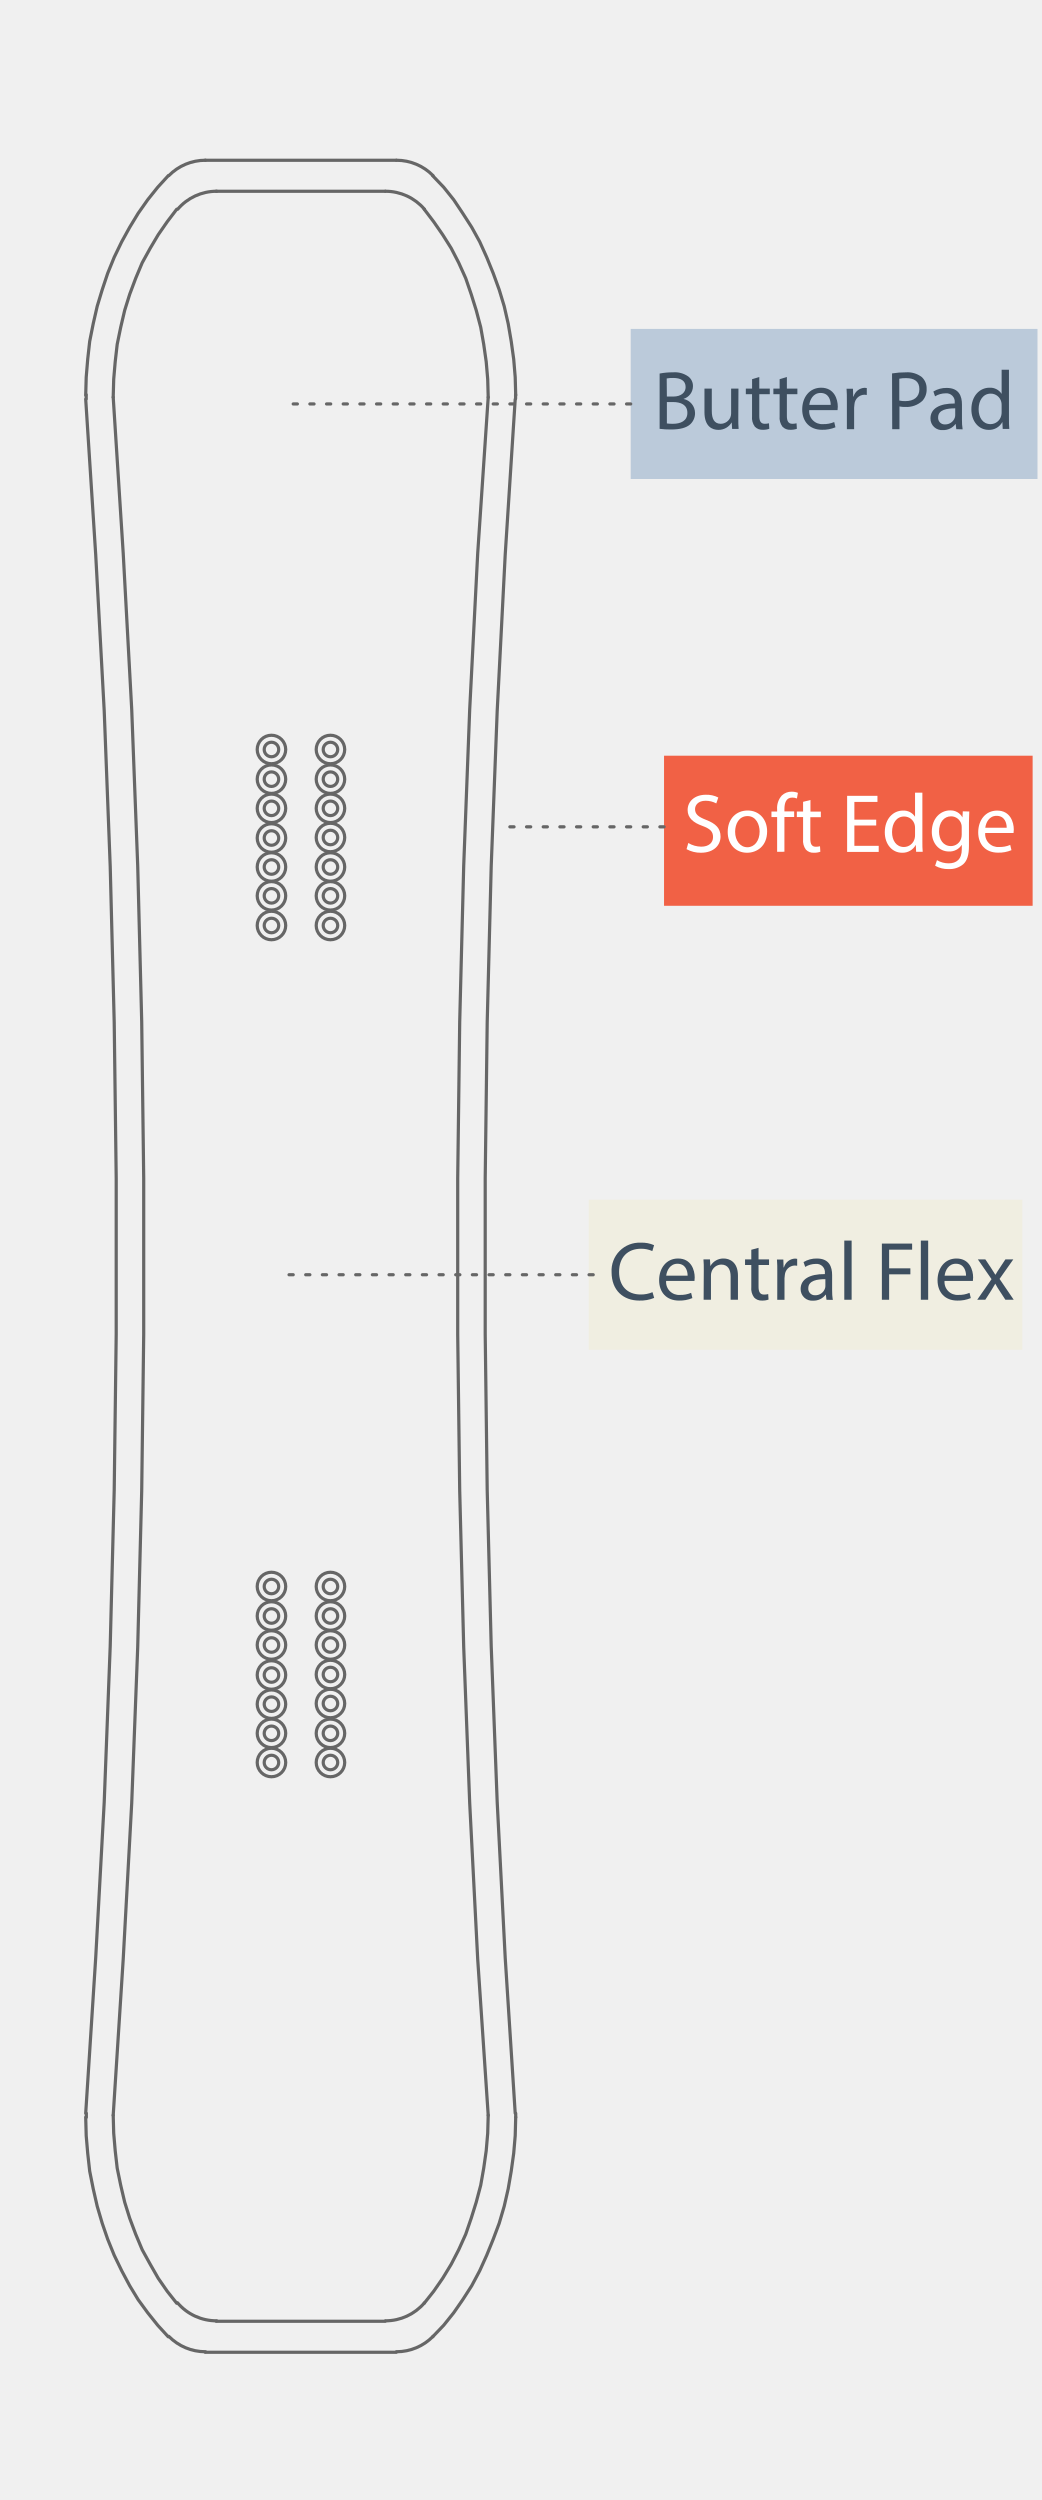
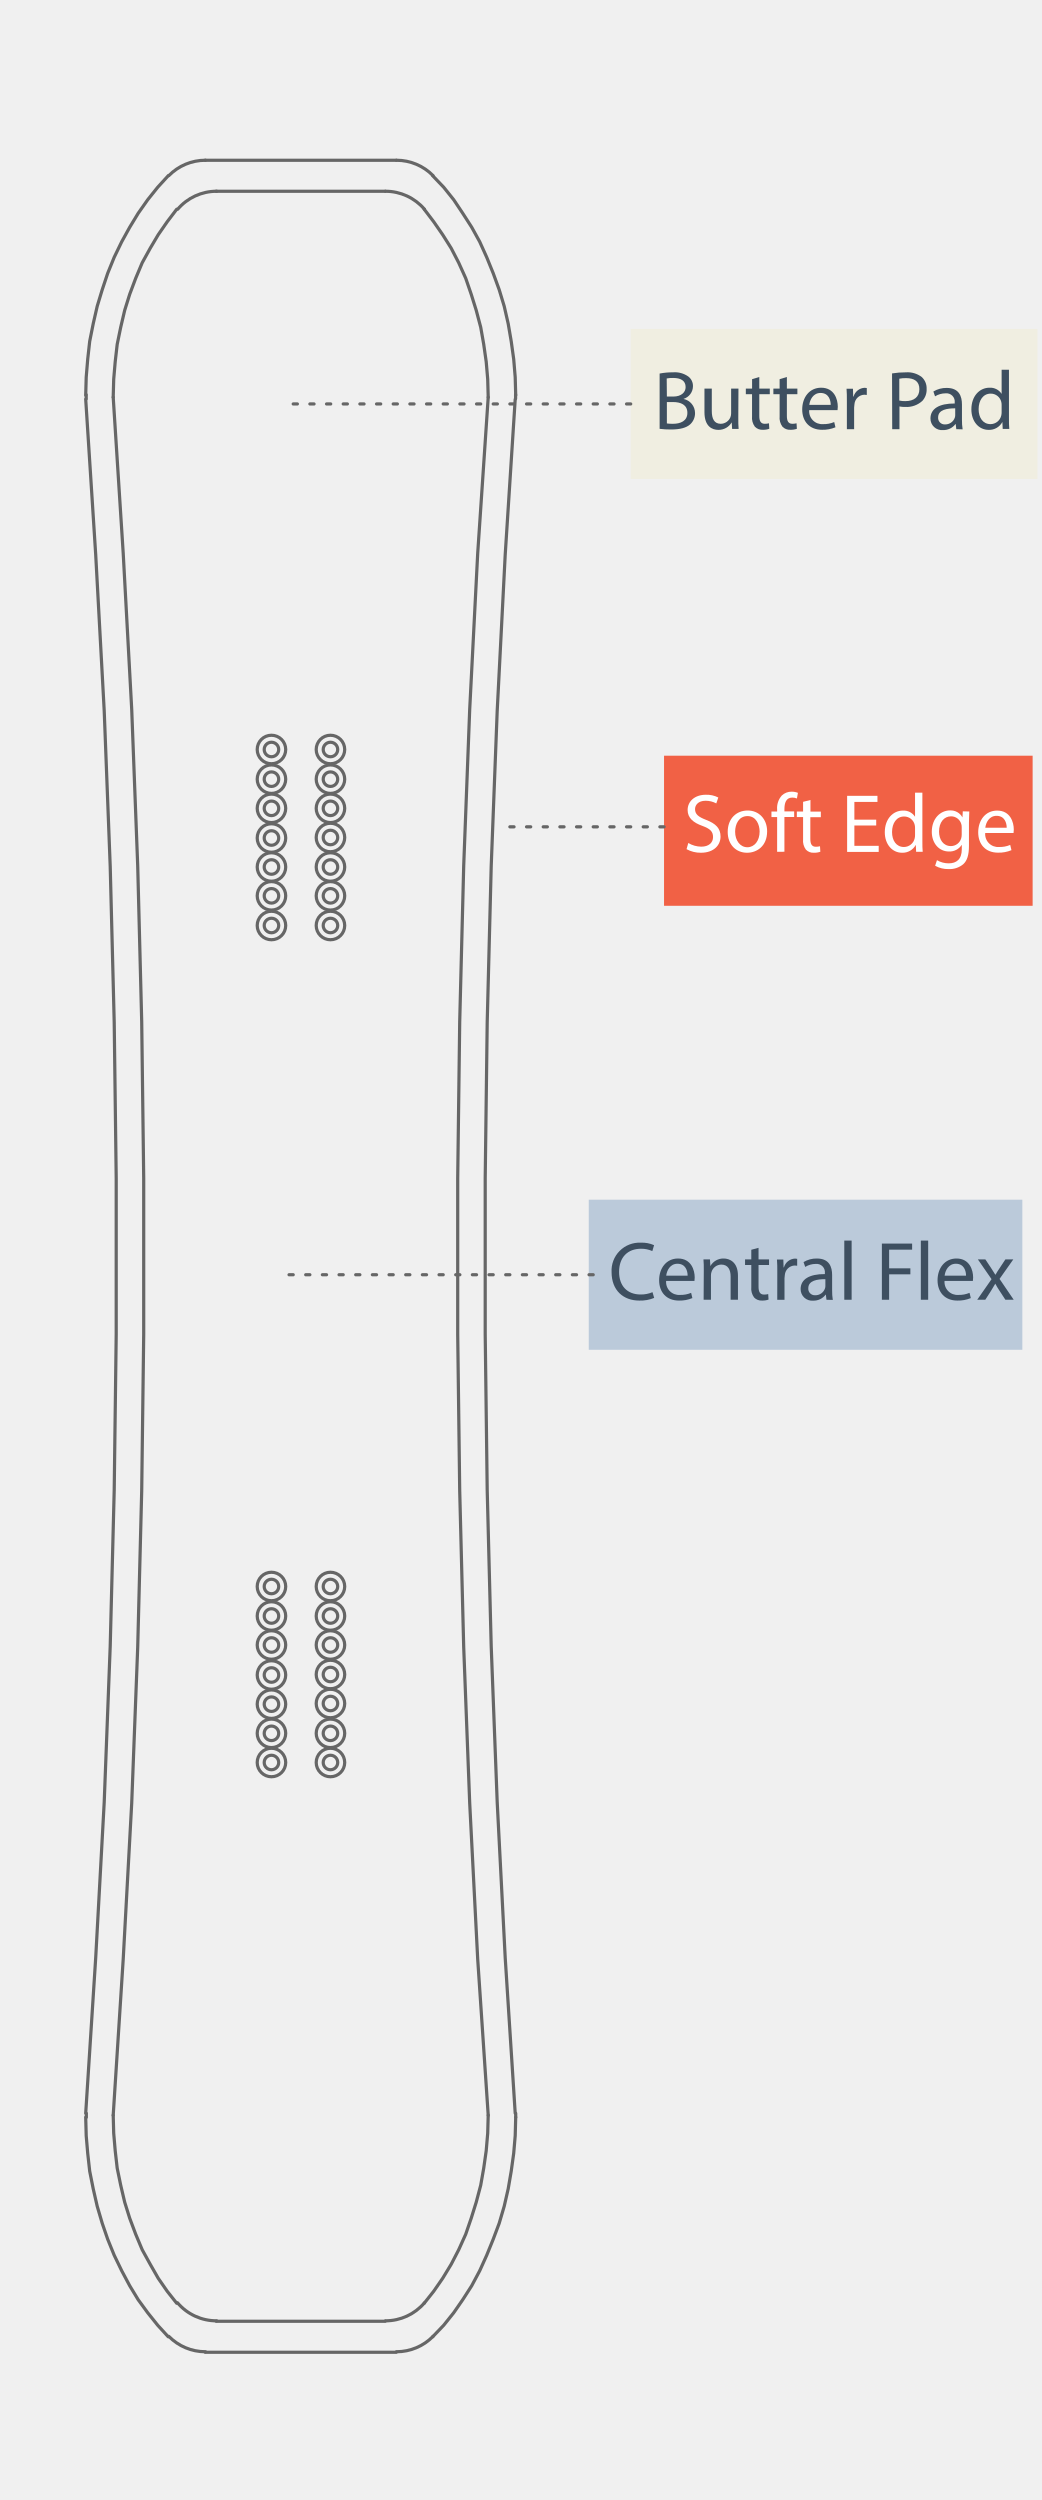
<svg xmlns="http://www.w3.org/2000/svg" id="Layer_1" data-name="Layer 1" viewBox="0 0 250 600">
  <defs>
-     <style>.cls-1{fill:#bbcada;}.cls-2{fill:#f16145;}.cls-3{fill:#f0eee1;}.cls-4{fill:#fff;}.cls-5,.cls-7{fill:none;stroke:#666;stroke-linecap:round;stroke-linejoin:round;stroke-width:0.77px;}.cls-5{stroke-dasharray:1 3 1 3 1 3;}.cls-6{fill:#3e4f60;}</style>
+     <style>.cls-1{fill:#f0eee1;}.cls-2{fill:#f16145;}.cls-3{fill:#bbcada;}.cls-4{fill:#fff;}.cls-5,.cls-7{fill:none;stroke:#666;stroke-linecap:round;stroke-linejoin:round;stroke-width:0.77px;}.cls-5{stroke-dasharray:1 3 1 3 1 3;}.cls-6{fill:#3e4f60;}</style>
  </defs>
  <rect class="cls-1" x="151.37" y="78.94" width="97.63" height="36.02" />
  <rect class="cls-2" x="159.37" y="181.37" width="88.46" height="36.02" />
  <rect class="cls-3" x="141.3" y="287.93" width="104.06" height="36.02" />
  <path class="cls-4" d="M165.19,202.32a6.17,6.17,0,0,0,3.12.88c1.78,0,2.82-.94,2.82-2.3s-.72-2-2.54-2.68c-2.2-.78-3.56-1.92-3.56-3.82,0-2.1,1.74-3.66,4.36-3.66a6.12,6.12,0,0,1,3,.66l-.48,1.42a5.37,5.37,0,0,0-2.56-.64c-1.84,0-2.54,1.1-2.54,2,0,1.26.82,1.88,2.68,2.6,2.28.88,3.44,2,3.44,4s-1.54,3.88-4.72,3.88a7,7,0,0,1-3.44-.86Z" />
  <path class="cls-4" d="M184.11,199.52c0,3.58-2.48,5.14-4.82,5.14-2.62,0-4.64-1.92-4.64-5,0-3.24,2.12-5.14,4.8-5.14S184.11,196.56,184.11,199.52Zm-7.68.1c0,2.12,1.22,3.72,2.94,3.72s2.94-1.58,2.94-3.76c0-1.64-.82-3.72-2.9-3.72S176.43,197.78,176.43,199.62Z" />
  <path class="cls-4" d="M186.51,204.44V196.1h-1.36v-1.34h1.36v-.46a4.56,4.56,0,0,1,1.12-3.38A3.37,3.37,0,0,1,190,190a4.08,4.08,0,0,1,1.5.28l-.24,1.36a2.63,2.63,0,0,0-1.12-.22c-1.5,0-1.88,1.32-1.88,2.8v.52h2.34v1.34h-2.34v8.34Z" />
  <path class="cls-4" d="M194.51,192v2.78H197v1.34h-2.52v5.22c0,1.2.34,1.88,1.32,1.88a3.92,3.92,0,0,0,1-.12l.08,1.32a4.31,4.31,0,0,1-1.56.24,2.44,2.44,0,0,1-1.9-.74,3.59,3.59,0,0,1-.68-2.52V196.1h-1.5v-1.34h1.5v-2.32Z" />
  <path class="cls-4" d="M210.29,198.12h-5.24V203h5.84v1.46h-7.58V191h7.28v1.46h-5.54v4.26h5.24Z" />
  <path class="cls-4" d="M221.37,190.24v11.7c0,.86,0,1.84.08,2.5h-1.58l-.08-1.68h0a3.58,3.58,0,0,1-3.3,1.9c-2.34,0-4.14-2-4.14-4.92,0-3.22,2-5.2,4.34-5.2a3.24,3.24,0,0,1,2.92,1.48h0v-5.78Zm-1.76,8.46a3.11,3.11,0,0,0-.08-.74,2.59,2.59,0,0,0-2.54-2c-1.82,0-2.9,1.6-2.9,3.74,0,2,1,3.58,2.86,3.58a2.65,2.65,0,0,0,2.58-2.1,3.06,3.06,0,0,0,.08-.76Z" />
  <path class="cls-4" d="M232.63,194.76c0,.7-.08,1.48-.08,2.66V203c0,2.22-.44,3.58-1.38,4.42a5.13,5.13,0,0,1-3.52,1.16,6.25,6.25,0,0,1-3.22-.8l.44-1.34a5.46,5.46,0,0,0,2.84.76c1.8,0,3.12-.94,3.12-3.38v-1.08h0a3.46,3.46,0,0,1-3.08,1.62c-2.4,0-4.12-2-4.12-4.72,0-3.28,2.14-5.14,4.36-5.14a3.22,3.22,0,0,1,3,1.68h0l.08-1.46Zm-1.82,3.82a2.51,2.51,0,0,0-.1-.8,2.54,2.54,0,0,0-2.46-1.86c-1.68,0-2.88,1.42-2.88,3.66,0,1.9,1,3.48,2.86,3.48a2.57,2.57,0,0,0,2.44-1.8,3.06,3.06,0,0,0,.14-.94Z" />
  <path class="cls-4" d="M236.45,199.92a3.1,3.1,0,0,0,3.32,3.36,6.36,6.36,0,0,0,2.68-.5l.3,1.26a7.84,7.84,0,0,1-3.22.6c-3,0-4.76-2-4.76-4.88s1.72-5.22,4.54-5.22c3.16,0,4,2.78,4,4.56a6.64,6.64,0,0,1-.06.82Zm5.16-1.26c0-1.12-.46-2.86-2.44-2.86-1.78,0-2.56,1.64-2.7,2.86Z" />
  <line class="cls-5" x1="159.37" y1="198.44" x2="120.99" y2="198.44" />
  <line class="cls-5" x1="142.37" y1="305.94" x2="68.99" y2="305.94" />
  <path class="cls-6" d="M157,311.5a8.64,8.64,0,0,1-3.56.64c-3.8,0-6.66-2.4-6.66-6.82a6.71,6.71,0,0,1,7-7.08,7.23,7.23,0,0,1,3.2.6l-.42,1.42a6.34,6.34,0,0,0-2.72-.56c-3.16,0-5.26,2-5.26,5.56,0,3.3,1.9,5.42,5.18,5.42a7,7,0,0,0,2.84-.56Z" />
  <path class="cls-6" d="M159.87,307.42a3.1,3.1,0,0,0,3.32,3.36,6.36,6.36,0,0,0,2.68-.5l.3,1.26a7.84,7.84,0,0,1-3.22.6c-3,0-4.76-2-4.76-4.88s1.72-5.22,4.54-5.22c3.16,0,4,2.78,4,4.56a6.64,6.64,0,0,1-.06.82Zm5.16-1.26c0-1.12-.46-2.86-2.44-2.86-1.78,0-2.56,1.64-2.7,2.86Z" />
  <path class="cls-6" d="M168.91,304.88c0-1,0-1.82-.08-2.62h1.56l.1,1.6h0a3.56,3.56,0,0,1,3.2-1.82c1.34,0,3.42.8,3.42,4.12v5.78h-1.76v-5.58c0-1.56-.58-2.86-2.24-2.86a2.5,2.5,0,0,0-2.36,1.8,2.53,2.53,0,0,0-.12.82v5.82h-1.76Z" />
  <path class="cls-6" d="M182.05,299.48v2.78h2.52v1.34h-2.52v5.22c0,1.2.34,1.88,1.32,1.88a3.92,3.92,0,0,0,1-.12l.08,1.32a4.31,4.31,0,0,1-1.56.24,2.44,2.44,0,0,1-1.9-.74,3.59,3.59,0,0,1-.68-2.52V303.6h-1.5v-1.34h1.5v-2.32Z" />
  <path class="cls-6" d="M186.55,305.28c0-1.14,0-2.12-.08-3H188l.06,1.9h.08a2.9,2.9,0,0,1,2.68-2.12,1.9,1.9,0,0,1,.5.06v1.66a2.64,2.64,0,0,0-.6-.06,2.47,2.47,0,0,0-2.36,2.26,5,5,0,0,0-.08.82v5.16h-1.74Z" />
  <path class="cls-6" d="M198.35,311.94l-.14-1.22h-.06a3.61,3.61,0,0,1-3,1.44,2.76,2.76,0,0,1-3-2.78c0-2.34,2.08-3.62,5.82-3.6v-.2a2,2,0,0,0-2.2-2.24,4.82,4.82,0,0,0-2.52.72l-.4-1.16a6,6,0,0,1,3.18-.86c3,0,3.68,2,3.68,4v3.62a13.63,13.63,0,0,0,.16,2.32Zm-.26-4.94c-1.92,0-4.1.3-4.1,2.18a1.56,1.56,0,0,0,1.66,1.68,2.41,2.41,0,0,0,2.34-1.62,1.84,1.84,0,0,0,.1-.56Z" />
  <path class="cls-6" d="M202.63,297.74h1.76v14.2h-1.76Z" />
  <path class="cls-6" d="M211.65,298.46h7.26v1.46h-5.52v4.48h5.1v1.44h-5.1v6.1h-1.74Z" />
  <path class="cls-6" d="M221,297.74h1.76v14.2H221Z" />
  <path class="cls-6" d="M226.69,307.42a3.1,3.1,0,0,0,3.32,3.36,6.36,6.36,0,0,0,2.68-.5l.3,1.26a7.84,7.84,0,0,1-3.22.6c-3,0-4.76-2-4.76-4.88s1.72-5.22,4.54-5.22c3.16,0,4,2.78,4,4.56a6.64,6.64,0,0,1-.06.82Zm5.16-1.26c0-1.12-.46-2.86-2.44-2.86-1.78,0-2.56,1.64-2.7,2.86Z" />
  <path class="cls-6" d="M236.49,302.26l1.38,2.08c.36.54.66,1,1,1.58h.06c.32-.58.64-1.08,1-1.6l1.36-2.06h1.9l-3.3,4.68,3.4,5h-2l-1.42-2.18c-.38-.56-.7-1.1-1-1.68h0c-.32.58-.66,1.1-1,1.68l-1.4,2.18h-1.94l3.44-4.94-3.28-4.74Z" />
  <line class="cls-5" x1="151.37" y1="96.95" x2="68.99" y2="96.95" />
  <path class="cls-6" d="M158.31,89.65a16,16,0,0,1,3.18-.29,5.57,5.57,0,0,1,3.7,1,2.83,2.83,0,0,1,1.12,2.38,3.2,3.2,0,0,1-2.28,3v0a3.47,3.47,0,0,1,2.78,3.38,3.63,3.63,0,0,1-1.14,2.7c-.94.86-2.46,1.26-4.66,1.26a20.34,20.34,0,0,1-2.7-.16Zm1.74,5.52h1.58c1.84,0,2.92-1,2.92-2.26,0-1.58-1.2-2.2-3-2.2a7.46,7.46,0,0,0-1.54.12Zm0,6.46a9.3,9.3,0,0,0,1.46.08c1.8,0,3.46-.66,3.46-2.62s-1.58-2.6-3.48-2.6h-1.44Z" />
  <path class="cls-6" d="M177.19,100.31c0,1,0,1.88.08,2.64h-1.56l-.1-1.58h0a3.64,3.64,0,0,1-3.2,1.8c-1.52,0-3.34-.84-3.34-4.24V93.27h1.76v5.36c0,1.84.56,3.08,2.16,3.08a2.54,2.54,0,0,0,2.32-1.6,2.57,2.57,0,0,0,.16-.9V93.27h1.76Z" />
  <path class="cls-6" d="M182.23,90.48v2.79h2.52v1.34h-2.52v5.22c0,1.2.34,1.88,1.32,1.88a3.92,3.92,0,0,0,1-.12l.08,1.32a4.31,4.31,0,0,1-1.56.24,2.44,2.44,0,0,1-1.9-.74,3.59,3.59,0,0,1-.68-2.52V94.61H179V93.27h1.5V91Z" />
  <path class="cls-6" d="M188.85,90.48v2.79h2.52v1.34h-2.52v5.22c0,1.2.34,1.88,1.32,1.88a3.92,3.92,0,0,0,1-.12l.08,1.32a4.31,4.31,0,0,1-1.56.24,2.44,2.44,0,0,1-1.9-.74,3.59,3.59,0,0,1-.68-2.52V94.61h-1.5V93.27h1.5V91Z" />
  <path class="cls-6" d="M194.21,98.43a3.1,3.1,0,0,0,3.32,3.36,6.36,6.36,0,0,0,2.68-.5l.3,1.26a7.84,7.84,0,0,1-3.22.6c-3,0-4.76-2-4.76-4.88s1.72-5.22,4.54-5.22c3.16,0,4,2.78,4,4.56a6.64,6.64,0,0,1-.06.82Zm5.16-1.26c0-1.12-.46-2.86-2.44-2.86-1.78,0-2.56,1.64-2.7,2.86Z" />
  <path class="cls-6" d="M203.25,96.29c0-1.14,0-2.12-.08-3h1.54l.06,1.9h.08a2.9,2.9,0,0,1,2.68-2.12,1.9,1.9,0,0,1,.5.06v1.66a2.64,2.64,0,0,0-.6-.06A2.47,2.47,0,0,0,205.07,97a5,5,0,0,0-.08.82V103h-1.74Z" />
  <path class="cls-6" d="M214.09,89.62a20.17,20.17,0,0,1,3.34-.26,5.59,5.59,0,0,1,3.78,1.12,3.65,3.65,0,0,1,1.18,2.83,4,4,0,0,1-1,2.88,5.59,5.59,0,0,1-4.12,1.48,6,6,0,0,1-1.4-.12V103h-1.74Zm1.74,6.51a5.84,5.84,0,0,0,1.44.14c2.1,0,3.38-1,3.38-2.88s-1.26-2.64-3.18-2.64a7.3,7.3,0,0,0-1.64.14Z" />
  <path class="cls-6" d="M229.51,103l-.14-1.22h-.06a3.61,3.61,0,0,1-3,1.44,2.76,2.76,0,0,1-3-2.78c0-2.34,2.08-3.62,5.82-3.6v-.2a2,2,0,0,0-2.2-2.24,4.82,4.82,0,0,0-2.52.72l-.4-1.16a6,6,0,0,1,3.18-.86c3,0,3.68,2,3.68,4v3.62a13.63,13.63,0,0,0,.16,2.32ZM229.25,98c-1.92,0-4.1.3-4.1,2.18a1.56,1.56,0,0,0,1.66,1.68,2.41,2.41,0,0,0,2.34-1.62,1.84,1.84,0,0,0,.1-.56Z" />
  <path class="cls-6" d="M242.15,88.74v11.71c0,.86,0,1.84.08,2.5h-1.58l-.08-1.68h0a3.58,3.58,0,0,1-3.3,1.9c-2.34,0-4.14-2-4.14-4.92,0-3.22,2-5.2,4.34-5.2a3.24,3.24,0,0,1,2.92,1.48h0V88.74Zm-1.76,8.47a3.11,3.11,0,0,0-.08-.74,2.59,2.59,0,0,0-2.54-2c-1.82,0-2.9,1.6-2.9,3.74,0,2,1,3.58,2.86,3.58a2.65,2.65,0,0,0,2.58-2.1,3.06,3.06,0,0,0,.08-.76Z" />
  <polyline class="cls-7" points="117.17 95.34 114.65 132.78 112.73 170.22 111.29 207.78 110.33 245.22 109.85 282.78 109.85 320.22 110.33 357.78 111.29 395.34 112.73 432.78 114.65 470.22 117.17 507.66" />
  <polyline class="cls-7" points="27.17 507.66 29.57 470.22 31.61 432.78 33.05 395.34 34.01 357.78 34.49 320.22 34.49 282.78 34.01 245.22 33.05 207.78 31.61 170.22 29.57 132.78 27.17 95.34" />
  <polyline class="cls-7" points="117.17 507.66 117.05 511.98 116.69 516.18 116.09 520.38 115.37 524.46 114.29 528.54 113.09 532.38 111.77 536.22 110.09 539.94 108.29 543.42 106.25 546.78 104.09 549.9 101.81 552.78" />
  <polyline class="cls-7" points="42.41 552.78 40.13 549.9 37.97 546.78 36.05 543.42 34.13 539.94 32.57 536.22 31.13 532.38 29.93 528.54 28.97 524.46 28.13 520.38 27.65 516.18 27.29 511.98 27.17 507.66" />
  <line class="cls-7" x1="51.89" y1="557.1" x2="92.45" y2="557.1" />
  <path class="cls-7" d="M92.51,557a12.3,12.3,0,0,0,9.35-4.31" />
  <path class="cls-7" d="M42.6,552.67A12.27,12.27,0,0,0,52,557" />
  <polyline class="cls-7" points="117.17 95.34 117.05 91.02 116.69 86.82 116.09 82.62 115.37 78.54 114.29 74.46 113.09 70.62 111.77 66.78 110.09 63.06 108.29 59.58 106.25 56.34 104.09 53.22 101.81 50.22" />
  <polyline class="cls-7" points="42.41 50.22 40.13 53.22 37.97 56.34 36.05 59.58 34.13 63.06 32.57 66.78 31.13 70.62 29.93 74.46 28.97 78.54 28.13 82.62 27.65 86.82 27.29 91.02 27.17 95.34" />
  <line class="cls-7" x1="51.89" y1="45.9" x2="92.45" y2="45.9" />
  <path class="cls-7" d="M101.86,50.21a12.3,12.3,0,0,0-9.35-4.31" />
  <path class="cls-7" d="M52,45.9a12.27,12.27,0,0,0-9.35,4.31" />
  <path class="cls-7" d="M82.73,187a3.42,3.42,0,1,0-3.42,3.42A3.42,3.42,0,0,0,82.73,187" />
  <path class="cls-7" d="M81.05,187a1.74,1.74,0,1,0-1.74,1.74A1.74,1.74,0,0,0,81.05,187" />
  <path class="cls-7" d="M82.73,201a3.42,3.42,0,1,0-3.42,3.42A3.42,3.42,0,0,0,82.73,201" />
  <path class="cls-7" d="M81.05,201a1.74,1.74,0,1,0-1.74,1.74A1.74,1.74,0,0,0,81.05,201" />
  <path class="cls-7" d="M82.73,215a3.42,3.42,0,1,0-3.42,3.42A3.42,3.42,0,0,0,82.73,215" />
  <path class="cls-7" d="M81.05,215a1.74,1.74,0,1,0-1.74,1.74A1.74,1.74,0,0,0,81.05,215" />
  <path class="cls-7" d="M68.57,187a3.42,3.42,0,1,0-3.42,3.42A3.42,3.42,0,0,0,68.57,187" />
  <path class="cls-7" d="M66.89,187a1.74,1.74,0,1,0-1.74,1.74A1.74,1.74,0,0,0,66.89,187" />
  <path class="cls-7" d="M68.57,201.12a3.42,3.42,0,1,0-3.42,3.42,3.42,3.42,0,0,0,3.42-3.42" />
  <path class="cls-7" d="M66.89,201.12a1.74,1.74,0,1,0-1.74,1.74,1.74,1.74,0,0,0,1.74-1.74" />
  <path class="cls-7" d="M68.57,215a3.42,3.42,0,1,0-3.42,3.42A3.42,3.42,0,0,0,68.57,215" />
  <path class="cls-7" d="M66.89,215a1.74,1.74,0,1,0-1.74,1.74A1.74,1.74,0,0,0,66.89,215" />
  <path class="cls-7" d="M82.73,387.84a3.42,3.42,0,1,0-3.42,3.42,3.42,3.42,0,0,0,3.42-3.42" />
  <path class="cls-7" d="M81.05,387.84a1.74,1.74,0,1,0-1.74,1.74,1.74,1.74,0,0,0,1.74-1.74" />
  <path class="cls-7" d="M82.73,401.88a3.42,3.42,0,1,0-3.42,3.42,3.42,3.42,0,0,0,3.42-3.42" />
  <path class="cls-7" d="M81.05,401.88a1.74,1.74,0,1,0-1.74,1.74,1.74,1.74,0,0,0,1.74-1.74" />
  <path class="cls-7" d="M82.73,416a3.42,3.42,0,1,0-3.42,3.42A3.42,3.42,0,0,0,82.73,416" />
  <path class="cls-7" d="M81.05,416a1.74,1.74,0,1,0-1.74,1.74A1.74,1.74,0,0,0,81.05,416" />
  <path class="cls-7" d="M68.57,387.84a3.42,3.42,0,1,0-3.42,3.42,3.42,3.42,0,0,0,3.42-3.42" />
  <path class="cls-7" d="M66.89,387.84a1.74,1.74,0,1,0-1.74,1.74,1.74,1.74,0,0,0,1.74-1.74" />
  <path class="cls-7" d="M68.57,402a3.42,3.42,0,1,0-3.42,3.42A3.42,3.42,0,0,0,68.57,402" />
  <path class="cls-7" d="M66.89,402a1.74,1.74,0,1,0-1.74,1.74A1.74,1.74,0,0,0,66.89,402" />
  <path class="cls-7" d="M68.57,416a3.42,3.42,0,1,0-3.42,3.42A3.42,3.42,0,0,0,68.57,416" />
  <path class="cls-7" d="M66.89,416a1.74,1.74,0,1,0-1.74,1.74A1.74,1.74,0,0,0,66.89,416" />
  <path class="cls-7" d="M81.05,179.88a1.74,1.74,0,1,0-1.74,1.74,1.74,1.74,0,0,0,1.74-1.74" />
  <path class="cls-7" d="M82.73,179.88a3.42,3.42,0,1,0-3.42,3.42,3.42,3.42,0,0,0,3.42-3.42" />
  <path class="cls-7" d="M81.05,194a1.74,1.74,0,1,0-1.74,1.74A1.74,1.74,0,0,0,81.05,194" />
  <path class="cls-7" d="M82.73,194a3.42,3.42,0,1,0-3.42,3.42A3.42,3.42,0,0,0,82.73,194" />
  <path class="cls-7" d="M81.05,208.08a1.74,1.74,0,1,0-1.74,1.74,1.74,1.74,0,0,0,1.74-1.74" />
  <path class="cls-7" d="M82.73,208.08a3.42,3.42,0,1,0-3.42,3.42,3.42,3.42,0,0,0,3.42-3.42" />
  <path class="cls-7" d="M66.89,179.88a1.74,1.74,0,1,0-1.74,1.74,1.74,1.74,0,0,0,1.74-1.74" />
  <path class="cls-7" d="M68.57,179.88a3.42,3.42,0,1,0-3.42,3.42,3.42,3.42,0,0,0,3.42-3.42" />
  <path class="cls-7" d="M66.89,194a1.74,1.74,0,1,0-1.74,1.74A1.74,1.74,0,0,0,66.89,194" />
  <path class="cls-7" d="M68.57,194a3.42,3.42,0,1,0-3.42,3.42A3.42,3.42,0,0,0,68.57,194" />
  <path class="cls-7" d="M66.89,208.08a1.74,1.74,0,1,0-1.74,1.74,1.74,1.74,0,0,0,1.74-1.74" />
  <path class="cls-7" d="M68.57,208.08a3.42,3.42,0,1,0-3.42,3.42,3.42,3.42,0,0,0,3.42-3.42" />
  <path class="cls-7" d="M82.73,394.8a3.42,3.42,0,1,0-3.42,3.42,3.42,3.42,0,0,0,3.42-3.42" />
  <path class="cls-7" d="M81.05,394.8a1.74,1.74,0,1,0-1.74,1.74,1.74,1.74,0,0,0,1.74-1.74" />
  <path class="cls-7" d="M82.73,408.84a3.42,3.42,0,1,0-3.42,3.42,3.42,3.42,0,0,0,3.42-3.42" />
  <path class="cls-7" d="M81.05,408.84a1.74,1.74,0,1,0-1.74,1.74,1.74,1.74,0,0,0,1.74-1.74" />
  <path class="cls-7" d="M82.73,423a3.42,3.42,0,1,0-3.42,3.42A3.42,3.42,0,0,0,82.73,423" />
  <path class="cls-7" d="M81.05,423a1.74,1.74,0,1,0-1.74,1.74A1.74,1.74,0,0,0,81.05,423" />
  <path class="cls-7" d="M68.57,394.8a3.42,3.42,0,1,0-3.42,3.42,3.42,3.42,0,0,0,3.42-3.42" />
  <path class="cls-7" d="M66.89,394.8a1.74,1.74,0,1,0-1.74,1.74,1.74,1.74,0,0,0,1.74-1.74" />
  <path class="cls-7" d="M68.57,409a3.42,3.42,0,1,0-3.42,3.42A3.42,3.42,0,0,0,68.57,409" />
  <path class="cls-7" d="M66.89,409a1.74,1.74,0,1,0-1.74,1.74A1.74,1.74,0,0,0,66.89,409" />
  <path class="cls-7" d="M68.57,423a3.42,3.42,0,1,0-3.42,3.42A3.42,3.42,0,0,0,68.57,423" />
  <path class="cls-7" d="M66.89,423a1.74,1.74,0,1,0-1.74,1.74A1.74,1.74,0,0,0,66.89,423" />
  <path class="cls-7" d="M82.73,222.12a3.42,3.42,0,1,0-3.42,3.42,3.42,3.42,0,0,0,3.42-3.42" />
  <path class="cls-7" d="M81.05,222.12a1.74,1.74,0,1,0-1.74,1.74,1.74,1.74,0,0,0,1.74-1.74" />
  <path class="cls-7" d="M68.57,222.12a3.42,3.42,0,1,0-3.42,3.42,3.42,3.42,0,0,0,3.42-3.42" />
  <path class="cls-7" d="M66.89,222.12a1.74,1.74,0,1,0-1.74,1.74,1.74,1.74,0,0,0,1.74-1.74" />
  <path class="cls-7" d="M82.73,380.76a3.42,3.42,0,1,0-3.42,3.42,3.42,3.42,0,0,0,3.42-3.42" />
  <path class="cls-7" d="M81.05,380.76a1.74,1.74,0,1,0-1.74,1.74,1.74,1.74,0,0,0,1.74-1.74" />
  <path class="cls-7" d="M68.57,380.76a3.42,3.42,0,1,0-3.42,3.42,3.42,3.42,0,0,0,3.42-3.42" />
  <path class="cls-7" d="M66.89,380.76a1.74,1.74,0,1,0-1.74,1.74,1.74,1.74,0,0,0,1.74-1.74" />
  <polyline class="cls-7" points="123.65 95.82 121.25 133.14 119.33 170.58 117.89 207.9 116.93 245.34 116.45 282.78 116.45 320.22 116.93 357.66 117.89 395.1 119.33 432.54 121.25 469.86 123.65 507.18" />
  <polyline class="cls-7" points="20.57 507.18 22.97 469.86 25.01 432.54 26.45 395.1 27.41 357.66 27.89 320.22 27.89 282.78 27.41 245.34 26.45 207.9 25.01 170.58 22.97 133.14 20.57 95.82" />
  <polyline class="cls-7" points="123.77 508.14 123.65 512.58 123.29 516.78 122.69 521.1 121.97 525.3 121.01 529.5 119.81 533.58 118.37 537.42 116.81 541.26 115.13 544.98 113.21 548.58 111.05 551.94 108.89 555.06 106.49 558.06 103.85 560.82" />
  <polyline class="cls-7" points="40.37 560.82 37.85 558.06 35.45 555.06 33.17 551.94 31.13 548.58 29.21 544.98 27.41 541.26 25.85 537.42 24.53 533.58 23.33 529.5 22.37 525.3 21.53 521.1 21.05 516.78 20.69 512.58 20.57 508.14" />
  <line class="cls-7" x1="95.09" y1="564.54" x2="49.25" y2="564.54" />
  <path class="cls-7" d="M95.15,564.42a12.29,12.29,0,0,0,8.78-3.69" />
  <path class="cls-7" d="M40.52,560.73a12.3,12.3,0,0,0,8.79,3.69" />
  <polyline class="cls-7" points="123.77 94.86 123.65 90.54 123.29 86.22 122.69 81.9 121.97 77.7 121.01 73.5 119.81 69.54 118.37 65.58 116.81 61.74 115.13 58.02 113.21 54.54 111.05 51.18 108.89 47.94 106.49 44.94 103.85 42.18" />
  <polyline class="cls-7" points="40.37 42.18 37.85 44.94 35.45 47.94 33.17 51.18 31.13 54.54 29.21 58.02 27.41 61.74 25.85 65.58 24.53 69.54 23.33 73.5 22.37 77.7 21.53 81.9 21.05 86.22 20.69 90.54 20.57 94.86" />
  <line class="cls-7" x1="95.09" y1="38.46" x2="49.25" y2="38.46" />
  <path class="cls-7" d="M103.93,42.15a12.29,12.29,0,0,0-8.78-3.69" />
  <path class="cls-7" d="M49.31,38.46a12.3,12.3,0,0,0-8.79,3.69" />
  <path class="cls-7" d="M123.74,95.68c0-.32,0-.63,0-1" />
  <path class="cls-7" d="M123.77,508.15c0-.32,0-.63,0-.95" />
  <path class="cls-7" d="M20.69,94.73c0,.32,0,.63,0,1" />
  <path class="cls-7" d="M20.72,507.2c0,.32,0,.63,0,.95" />
</svg>
